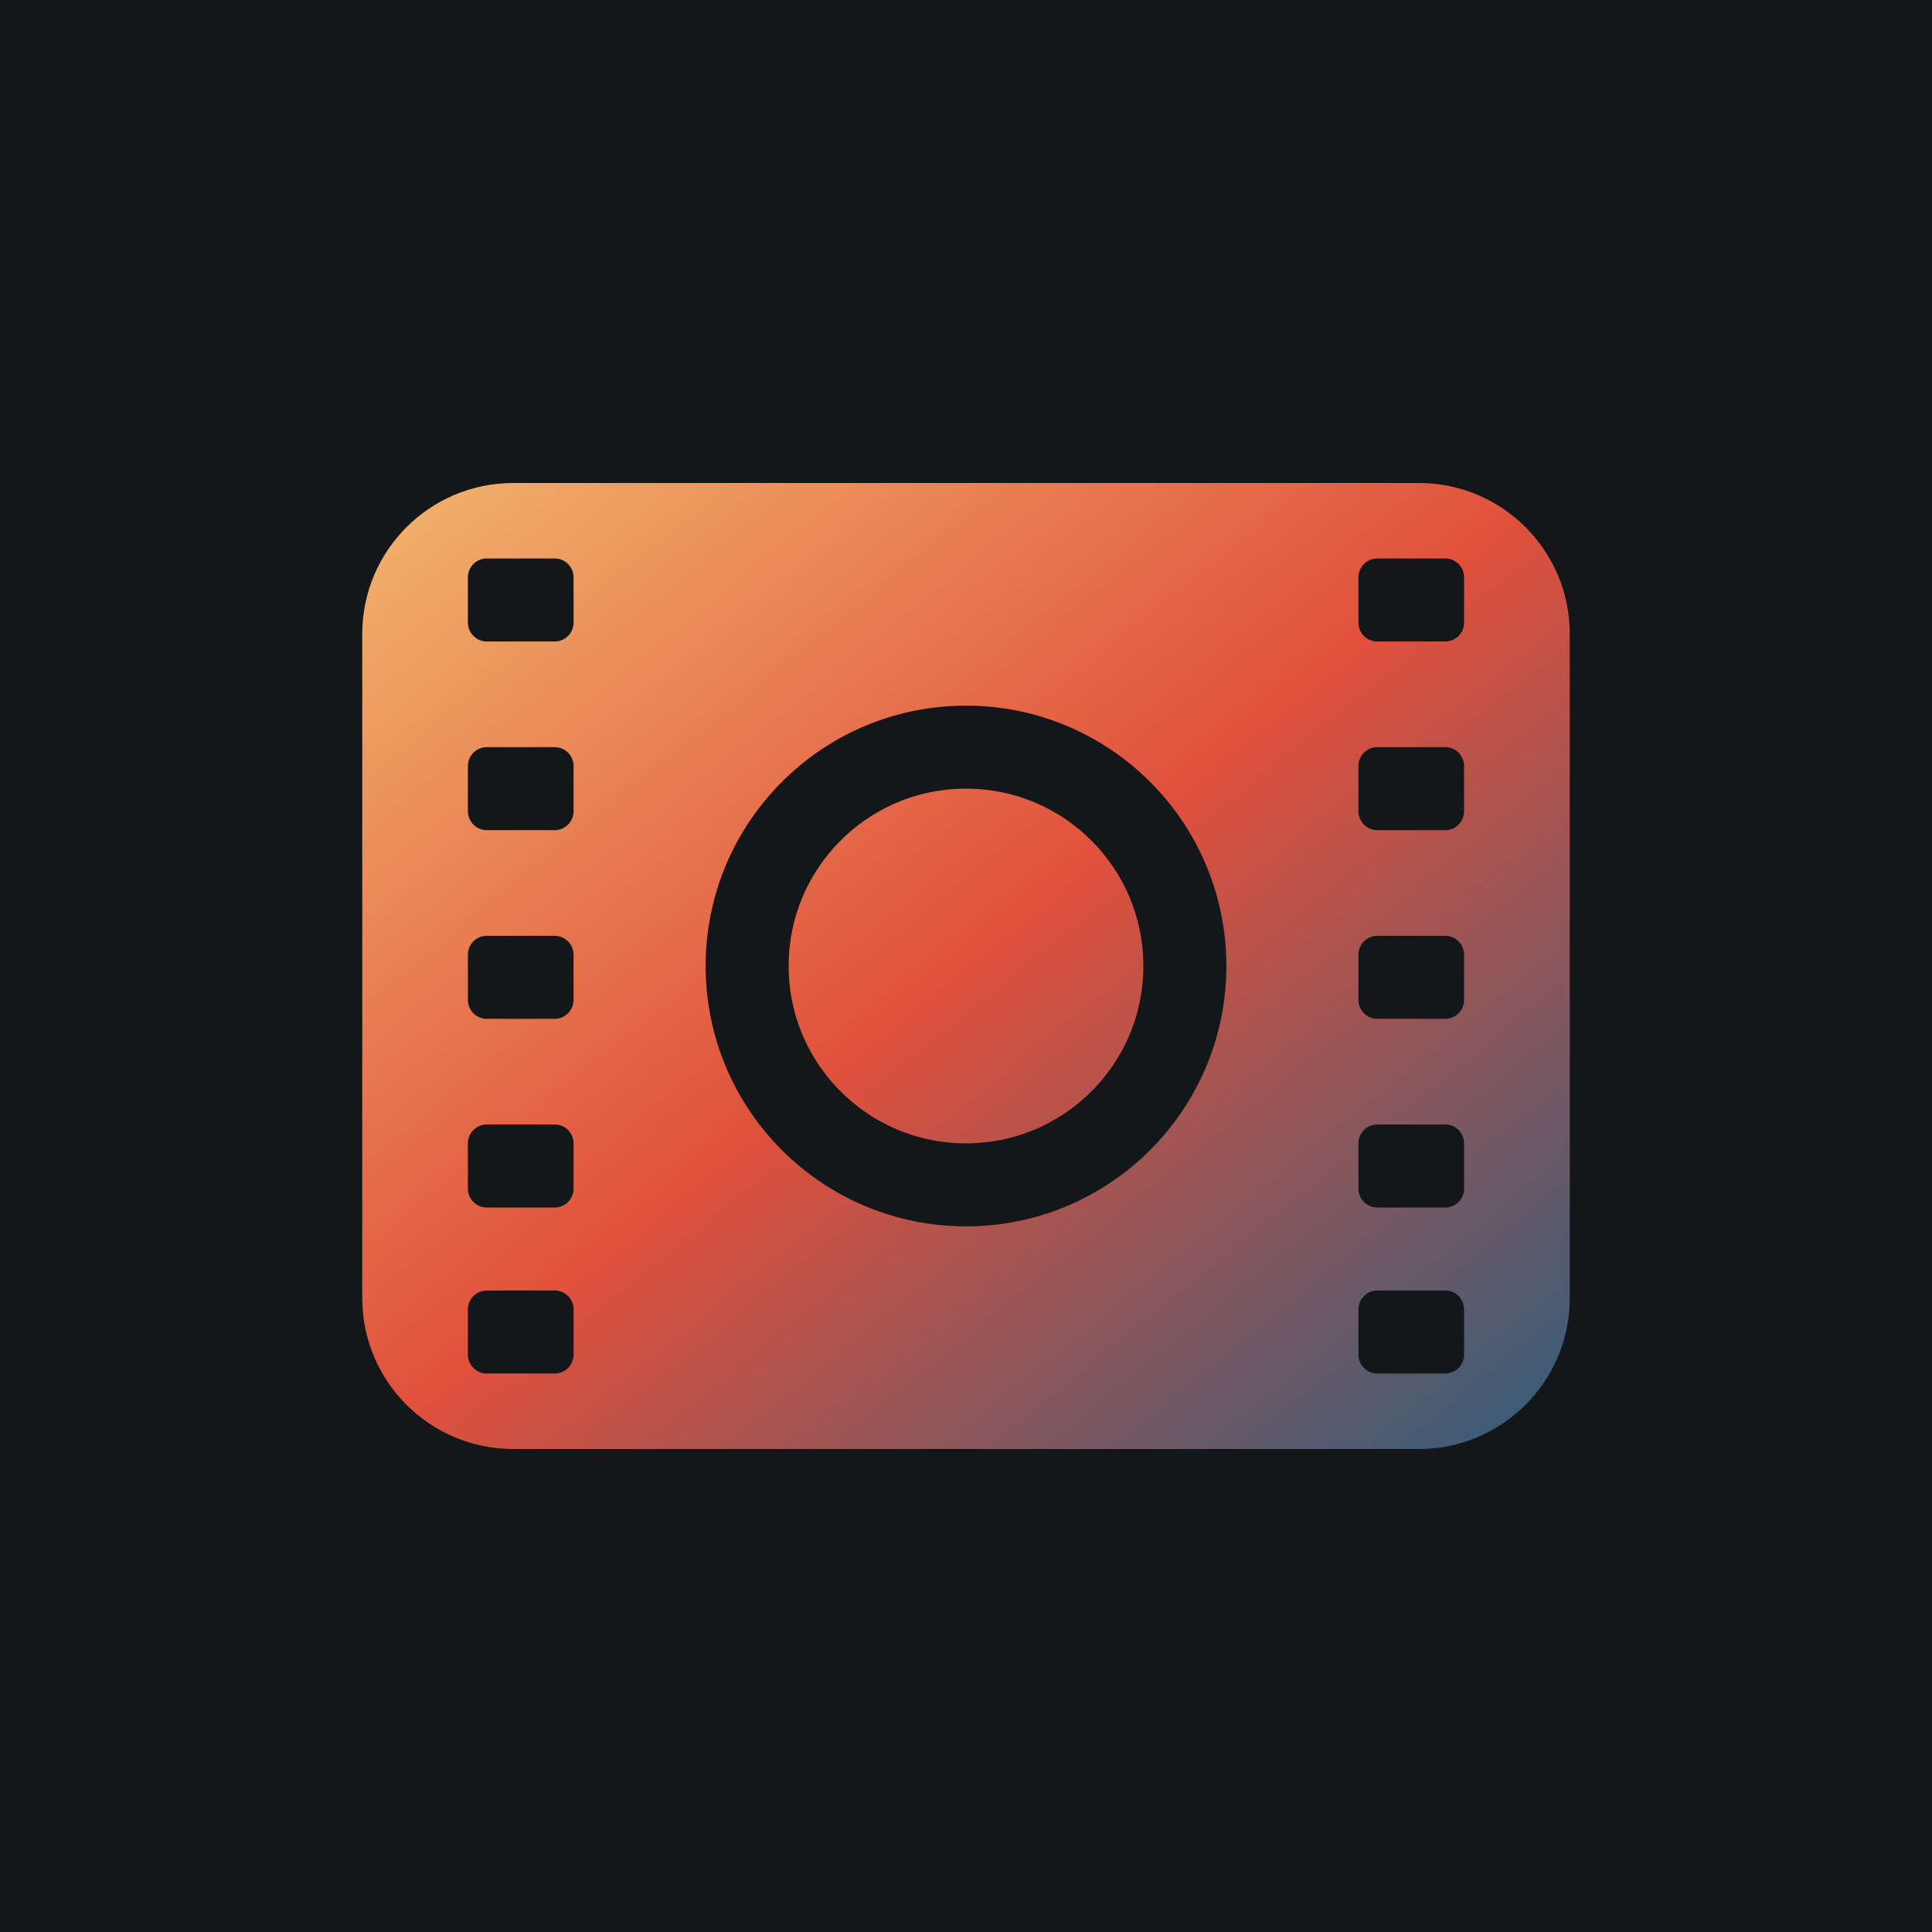
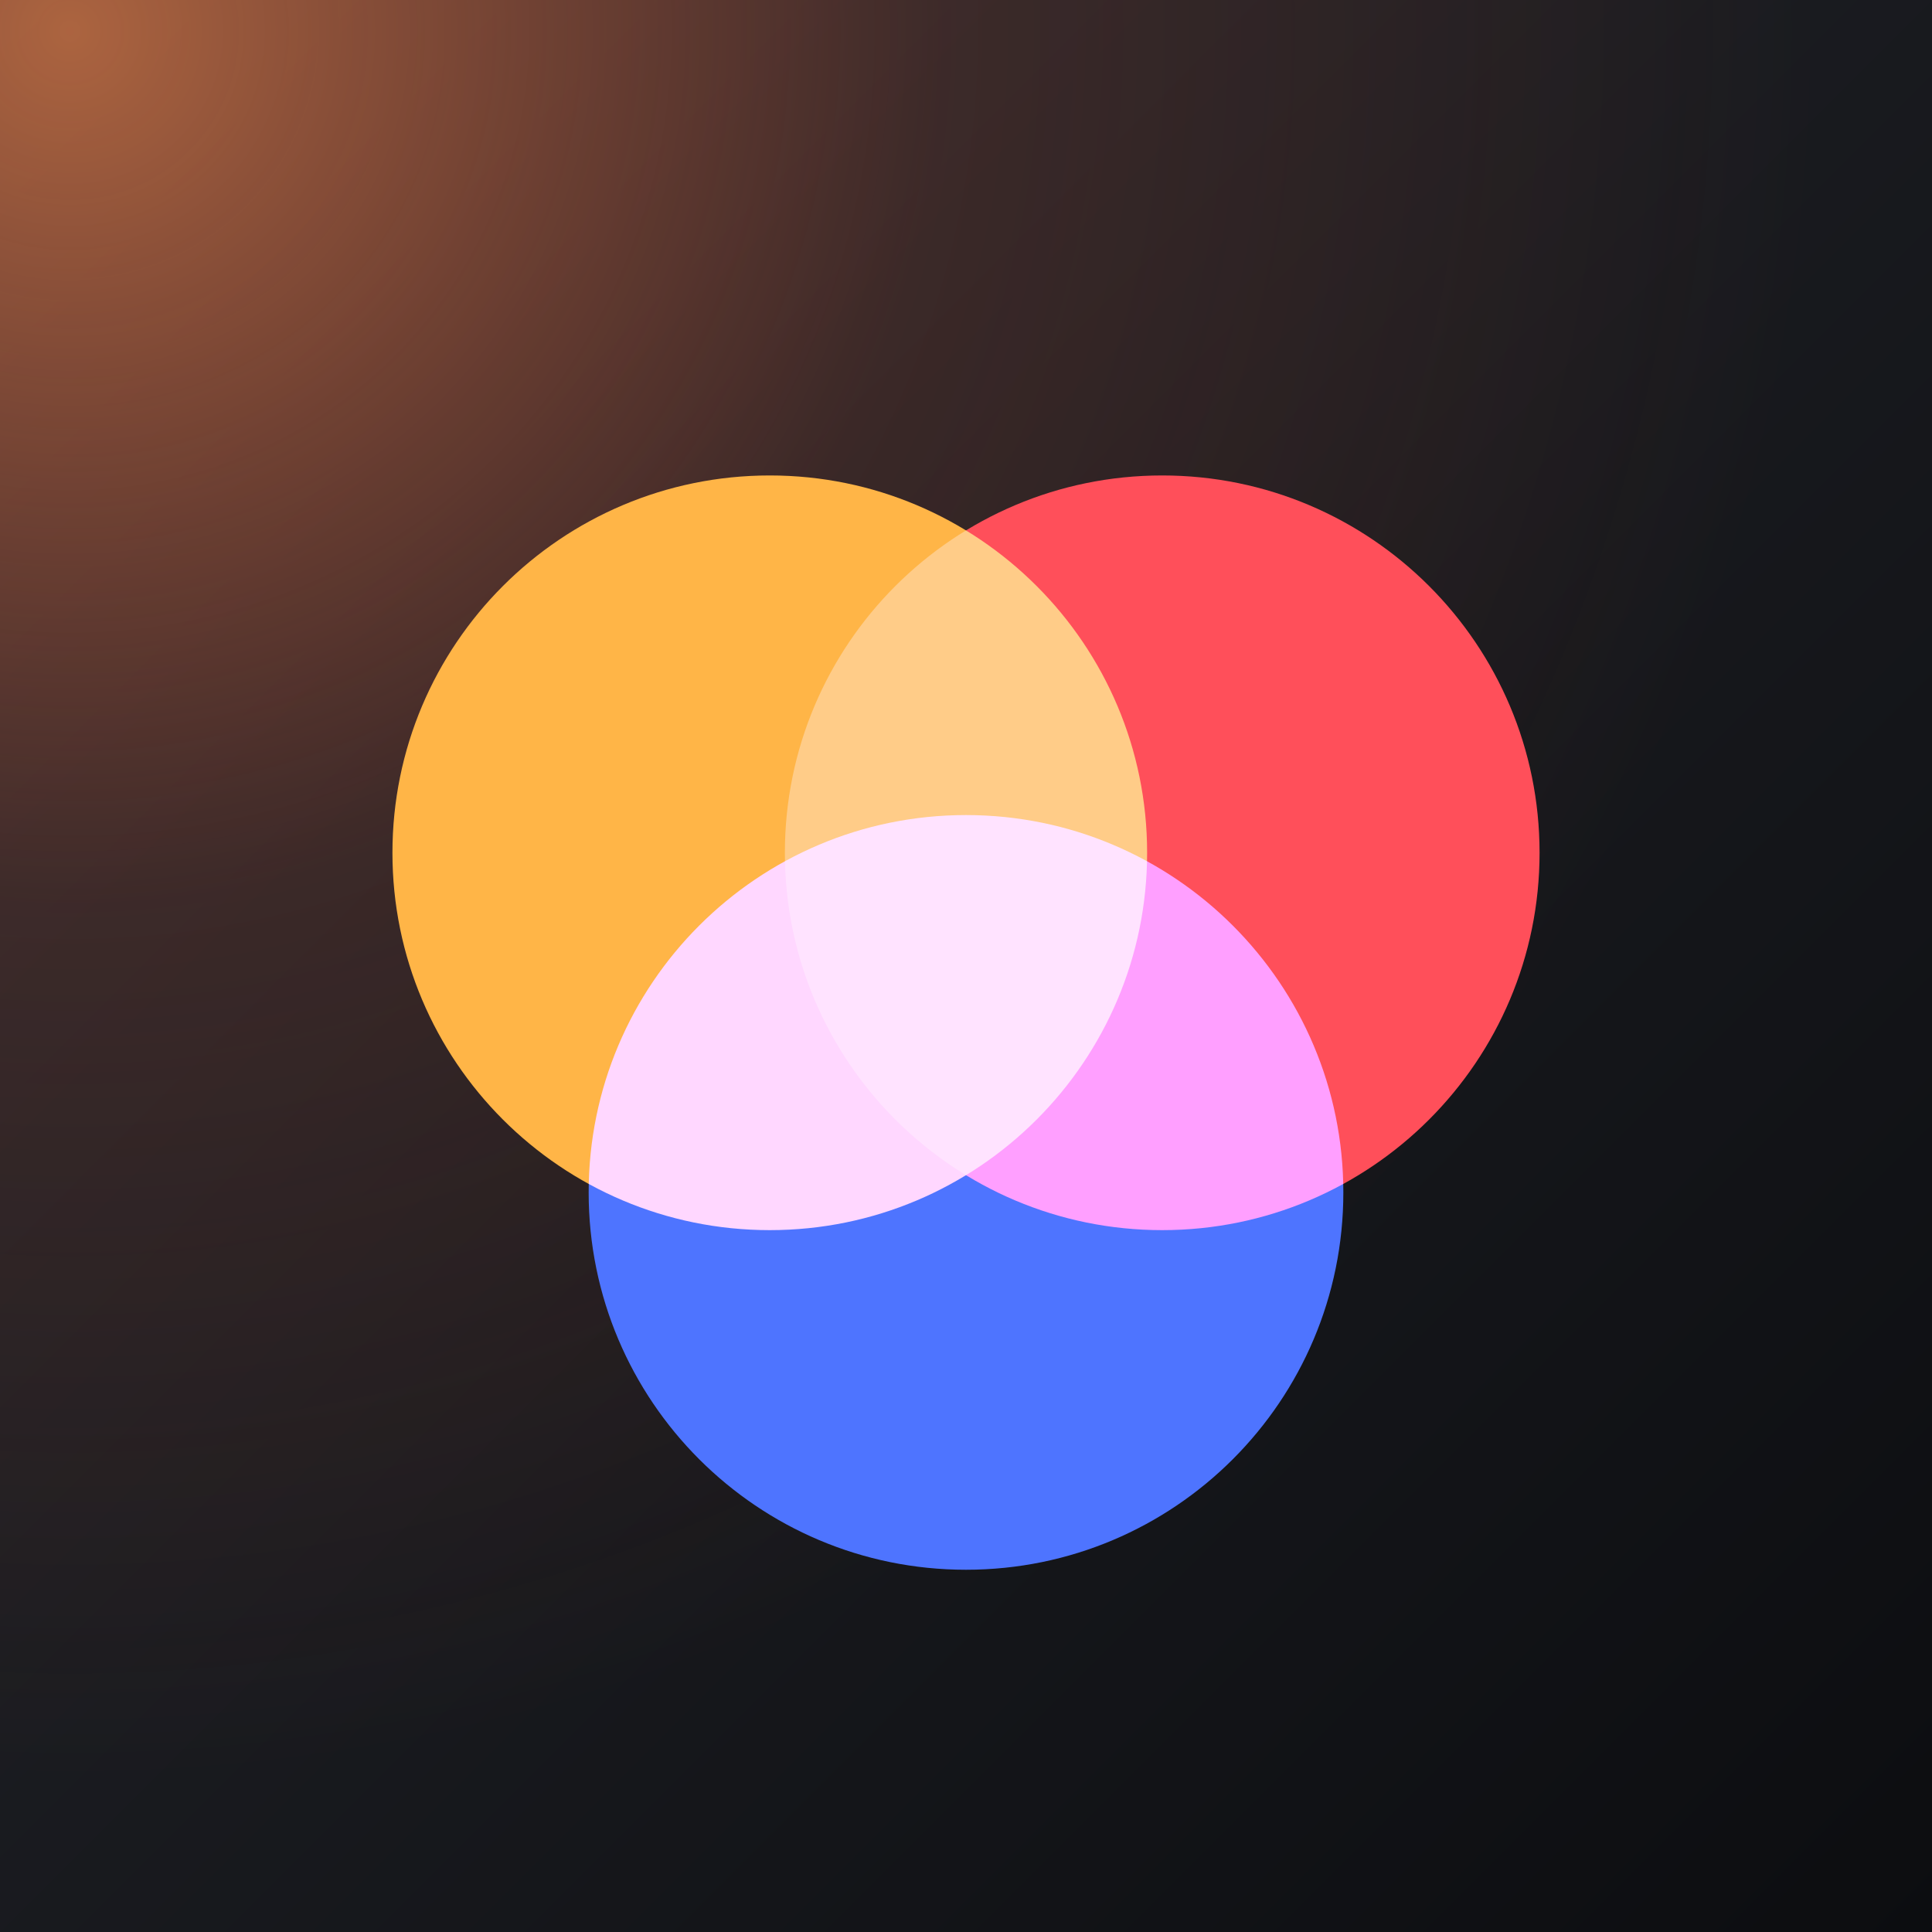
<svg xmlns="http://www.w3.org/2000/svg" viewBox="0 0 512 512">
-   <rect width="512" height="512" rx="0" fill="#14171A" />
  <defs>
-     <linearGradient id="g" x1="0" y1="0" x2="1" y2="1">
-       <stop offset="0" stop-color="#F2B66D" />
-       <stop offset=".5" stop-color="#E0503C" />
-       <stop offset="1" stop-color="#2F5D7C" />
+     <linearGradient id="bg" x1="0" y1="0" x2="1" y2="1">
+       <stop offset="0" stop-color="#25272D" />
+       <stop offset="1" stop-color="#0C0D10" />
    </linearGradient>
+     <radialGradient id="lk" cx=".04" cy=".02" r=".9">
+       <stop offset="0" stop-color="#FF8A4C" stop-opacity=".62" />
+       <stop offset=".5" stop-color="#F2643F" stop-opacity=".14" />
+       <stop offset="1" stop-color="#F2643F" stop-opacity="0" />
+     </radialGradient>
  </defs>
-   <rect x="96" y="128" width="320" height="256" rx="40" fill="url(#g)" />
-   <g fill="#14171A">
-     <rect x="124" y="148" width="28" height="22" rx="5" />
-     <rect x="124" y="198" width="28" height="22" rx="5" />
-     <rect x="124" y="248" width="28" height="22" rx="5" />
-     <rect x="124" y="298" width="28" height="22" rx="5" />
-     <rect x="124" y="342" width="28" height="22" rx="5" />
-     <rect x="360" y="148" width="28" height="22" rx="5" />
-     <rect x="360" y="198" width="28" height="22" rx="5" />
-     <rect x="360" y="248" width="28" height="22" rx="5" />
-     <rect x="360" y="298" width="28" height="22" rx="5" />
-     <rect x="360" y="342" width="28" height="22" rx="5" />
+   <rect width="512" height="512" fill="url(#bg)" />
+   <rect width="512" height="512" fill="url(#lk)" />
+   <g style="isolation:isolate">
+     <circle cx="204" cy="226" r="100" fill="#FFB547" style="mix-blend-mode:screen" />
+     <circle cx="308" cy="226" r="100" fill="#FF4F5A" style="mix-blend-mode:screen" />
+     <circle cx="256" cy="316" r="100" fill="#4E74FF" style="mix-blend-mode:screen" />
  </g>
-   <circle cx="256" cy="256" r="58" fill="none" stroke="#14171A" stroke-width="22" />
</svg>
